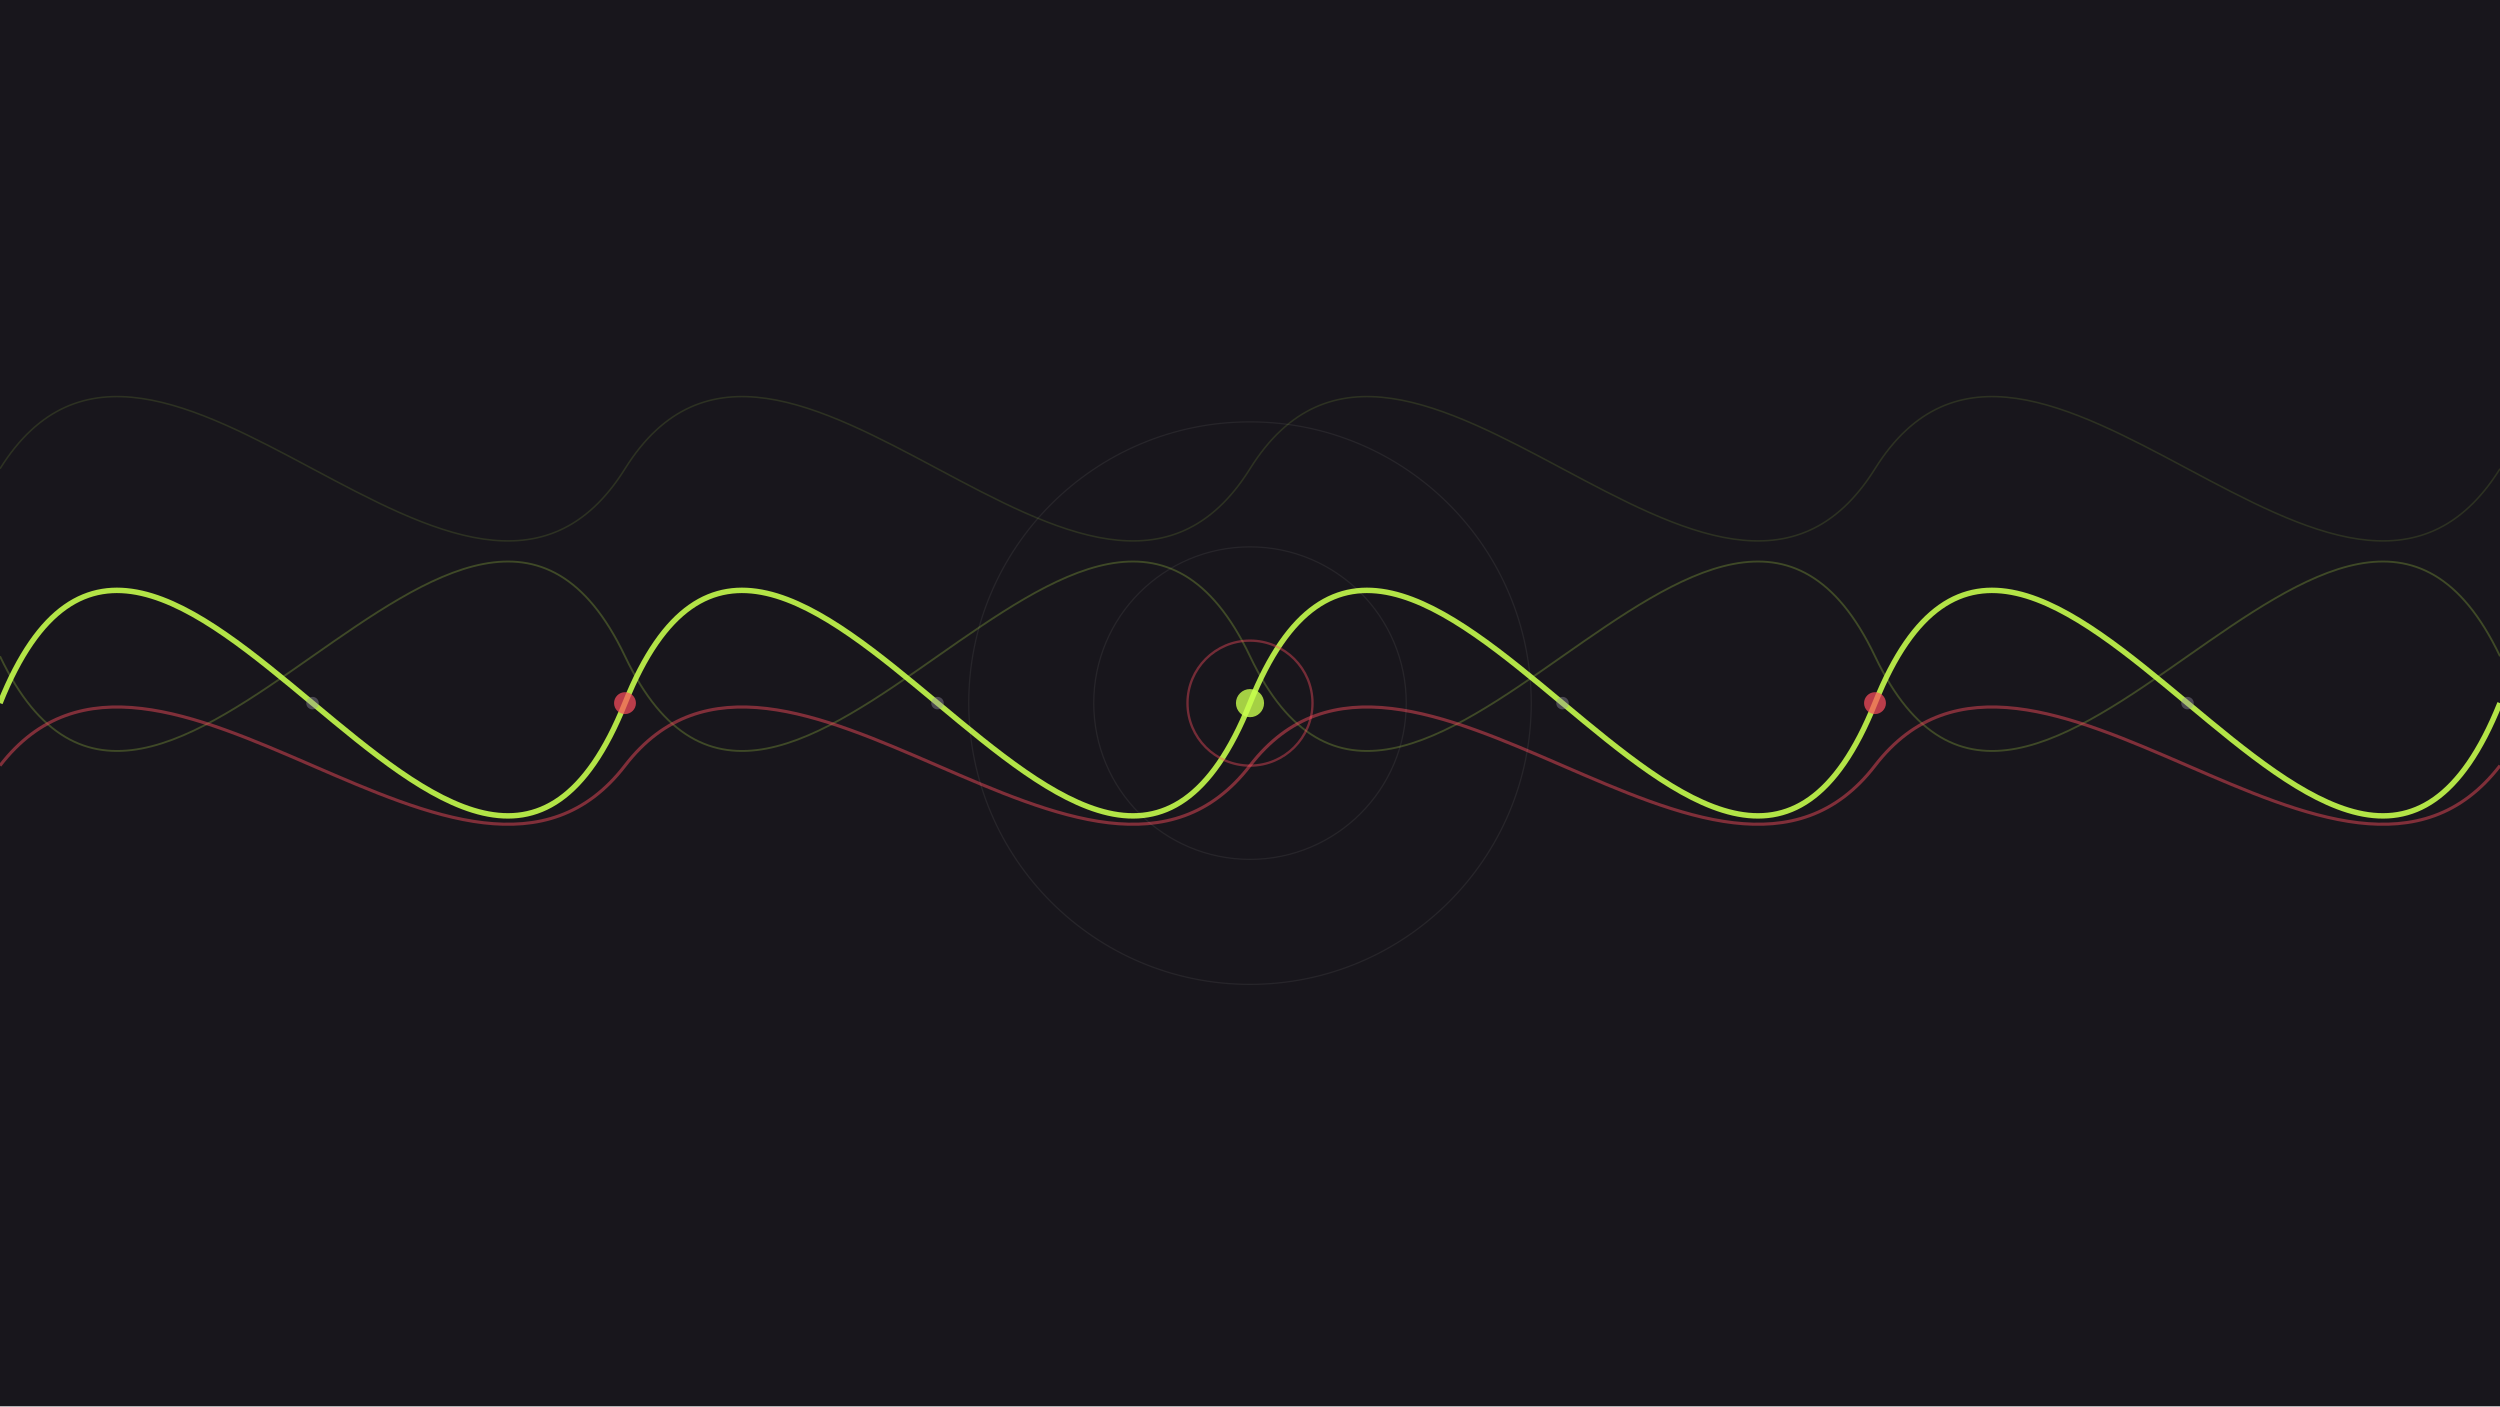
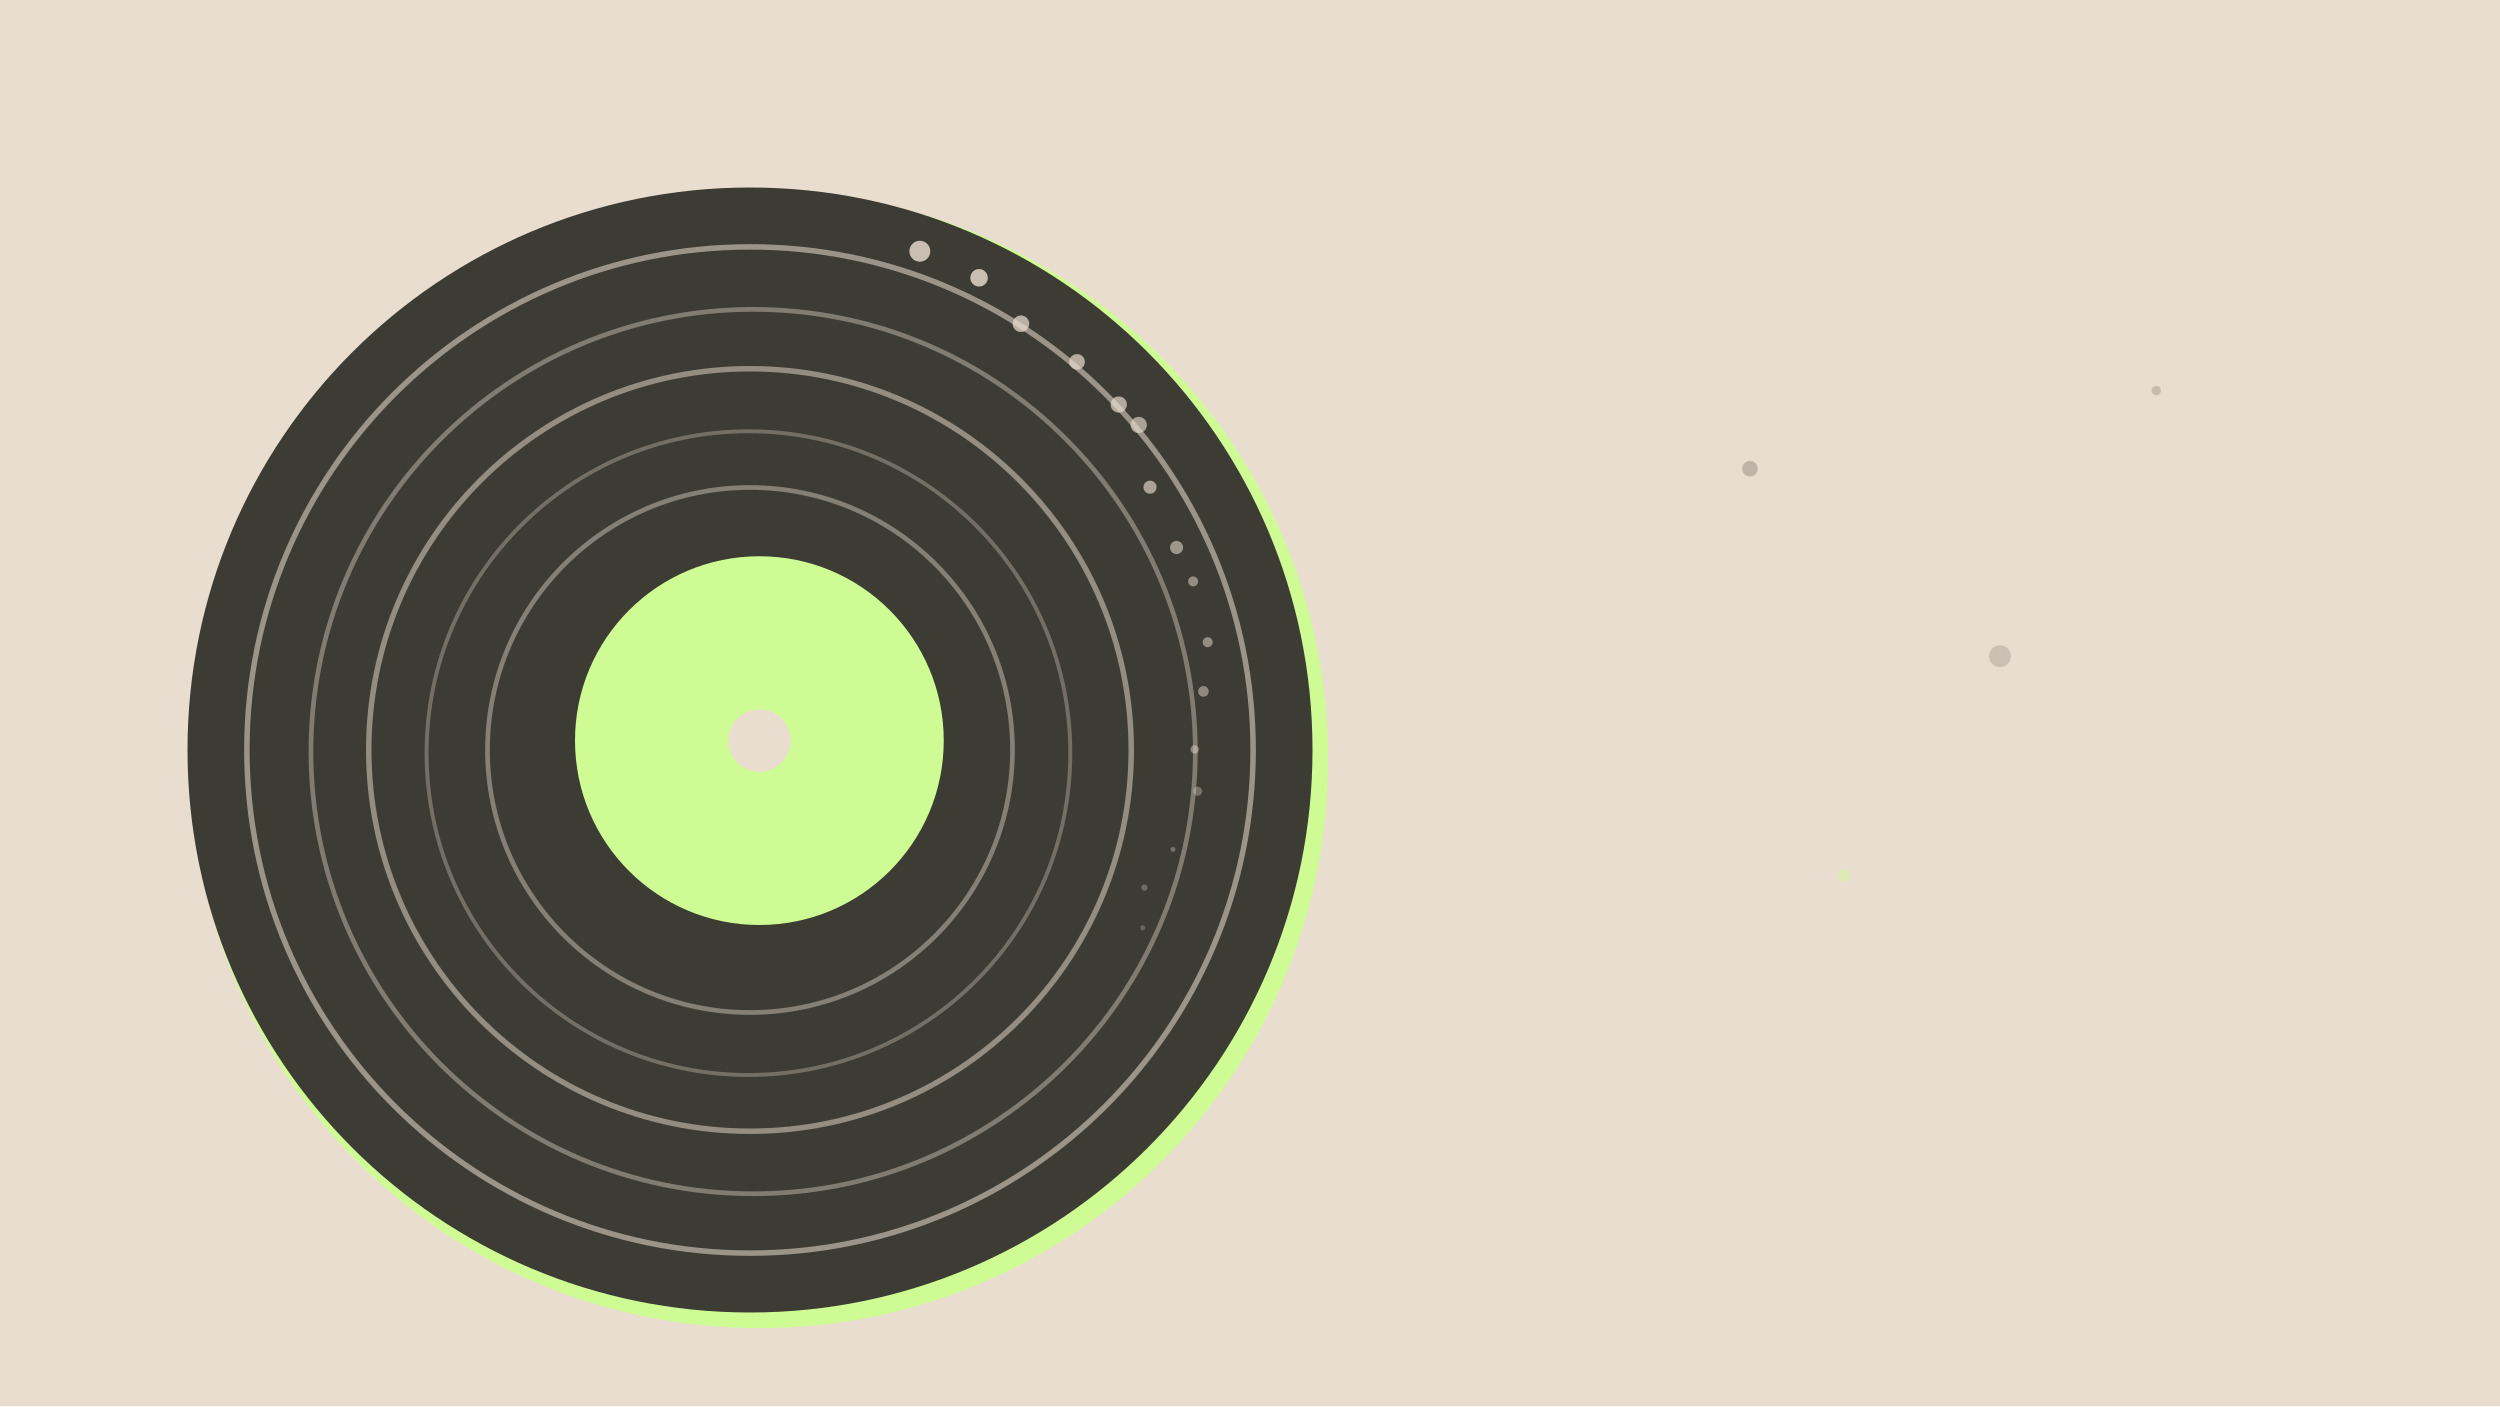
<svg xmlns="http://www.w3.org/2000/svg" viewBox="0 0 1600 900">
-   <rect width="1600" height="900" fill="#141318" />
-   <rect width="1600" height="900" fill="#1E1C24" opacity="0.4" />
-   <path d="M0,450 C100,200 300,700 400,450 C500,200 700,700 800,450 C900,200 1100,700 1200,450 C1300,200 1500,700 1600,450" fill="none" stroke="#C8FF4D" stroke-width="3.5" opacity="0.88" />
-   <path d="M0,420 C100,630 300,210 400,420 C500,630 700,210 800,420 C900,630 1100,210 1200,420 C1300,630 1500,210 1600,420" fill="none" stroke="#C8FF4D" stroke-width="1.2" opacity="0.22" />
-   <path d="M0,490 C100,360 300,620 400,490 C500,360 700,620 800,490 C900,360 1100,620 1200,490 C1300,360 1500,620 1600,490" fill="none" stroke="#FF4D5E" stroke-width="2" opacity="0.45" />
-   <path d="M0,300 C100,140 300,460 400,300 C500,140 700,460 800,300 C900,140 1100,460 1200,300 C1300,140 1500,460 1600,300" fill="none" stroke="#C8FF4D" stroke-width="1" opacity="0.12" />
-   <circle cx="800" cy="450" r="180" fill="none" stroke="#F4F1EA" stroke-width="0.8" opacity="0.07" />
-   <circle cx="800" cy="450" r="100" fill="none" stroke="#F4F1EA" stroke-width="0.8" opacity="0.07" />
-   <circle cx="800" cy="450" r="40" fill="none" stroke="#FF4D5E" stroke-width="1.5" opacity="0.4" />
-   <circle cx="400" cy="450" r="7" fill="#FF4D5E" opacity="0.7" />
-   <circle cx="800" cy="450" r="9" fill="#C8FF4D" opacity="0.8" />
-   <circle cx="1200" cy="450" r="7" fill="#FF4D5E" opacity="0.7" />
-   <circle cx="200" cy="450" r="4" fill="#9994A2" opacity="0.4" />
-   <circle cx="600" cy="450" r="4" fill="#9994A2" opacity="0.4" />
-   <circle cx="1000" cy="450" r="4" fill="#9994A2" opacity="0.4" />
-   <circle cx="1400" cy="450" r="4" fill="#9994A2" opacity="0.4" />
+   <rect width="1600" height="900" fill="#E9DDCF" />
+   <circle cx="486" cy="486" r="364" fill="#CEFB94" />
+   <circle cx="480" cy="480" r="360" fill="#3C3C34" />
+   <circle cx="480" cy="480" r="322" fill="none" stroke="#E9DDCF" stroke-width="3.5" opacity="0.55" />
+   <circle cx="482" cy="481" r="283" fill="none" stroke="#E9DDCF" stroke-width="3" opacity="0.40" />
+   <circle cx="480" cy="480" r="244" fill="none" stroke="#E9DDCF" stroke-width="3.5" opacity="0.50" />
+   <circle cx="479" cy="482" r="206" fill="none" stroke="#E9DDCF" stroke-width="2.5" opacity="0.32" />
+   <circle cx="480" cy="480" r="168" fill="none" stroke="#E9DDCF" stroke-width="3" opacity="0.42" />
+   <circle cx="588.7" cy="160.8" r="6.7" fill="#E9DDCF" opacity="0.81" />
+   <circle cx="626.6" cy="177.8" r="5.6" fill="#E9DDCF" opacity="0.81" />
+   <circle cx="653.4" cy="207.2" r="5.3" fill="#E9DDCF" opacity="0.73" />
+   <circle cx="689.3" cy="231.6" r="5.0" fill="#E9DDCF" opacity="0.70" />
+   <circle cx="716.0" cy="258.9" r="5.2" fill="#E9DDCF" opacity="0.68" />
+   <circle cx="728.8" cy="272.0" r="5.2" fill="#E9DDCF" opacity="0.63" />
+   <circle cx="736.0" cy="311.8" r="4.2" fill="#E9DDCF" opacity="0.64" />
+   <circle cx="753.0" cy="350.4" r="4.2" fill="#E9DDCF" opacity="0.56" />
+   <circle cx="763.6" cy="372.1" r="3.2" fill="#E9DDCF" opacity="0.50" />
+   <circle cx="772.9" cy="411.0" r="3.2" fill="#E9DDCF" opacity="0.50" />
+   <circle cx="770.2" cy="442.5" r="3.4" fill="#E9DDCF" opacity="0.47" />
+   <circle cx="764.6" cy="479.6" r="2.7" fill="#E9DDCF" opacity="0.45" />
+   <circle cx="766.5" cy="506.4" r="2.9" fill="#E9DDCF" opacity="0.33" />
+   <circle cx="750.7" cy="543.6" r="1.6" fill="#E9DDCF" opacity="0.33" />
+   <circle cx="732.4" cy="568.1" r="2.0" fill="#E9DDCF" opacity="0.30" />
+   <circle cx="731.4" cy="593.8" r="1.6" fill="#E9DDCF" opacity="0.26" />
+   <circle cx="486" cy="474" r="118" fill="#CEFB94" />
+   <circle cx="486" cy="474" r="20" fill="#E9DDCF" />
+   <circle cx="1120" cy="300" r="5" fill="#3C3C34" opacity="0.25" />
+   <circle cx="1280" cy="420" r="7" fill="#3C3C34" opacity="0.18" />
+   <circle cx="1180" cy="560" r="4" fill="#CEFB94" opacity="0.45" />
+   <circle cx="1380" cy="250" r="3" fill="#3C3C34" opacity="0.20" />
</svg>
